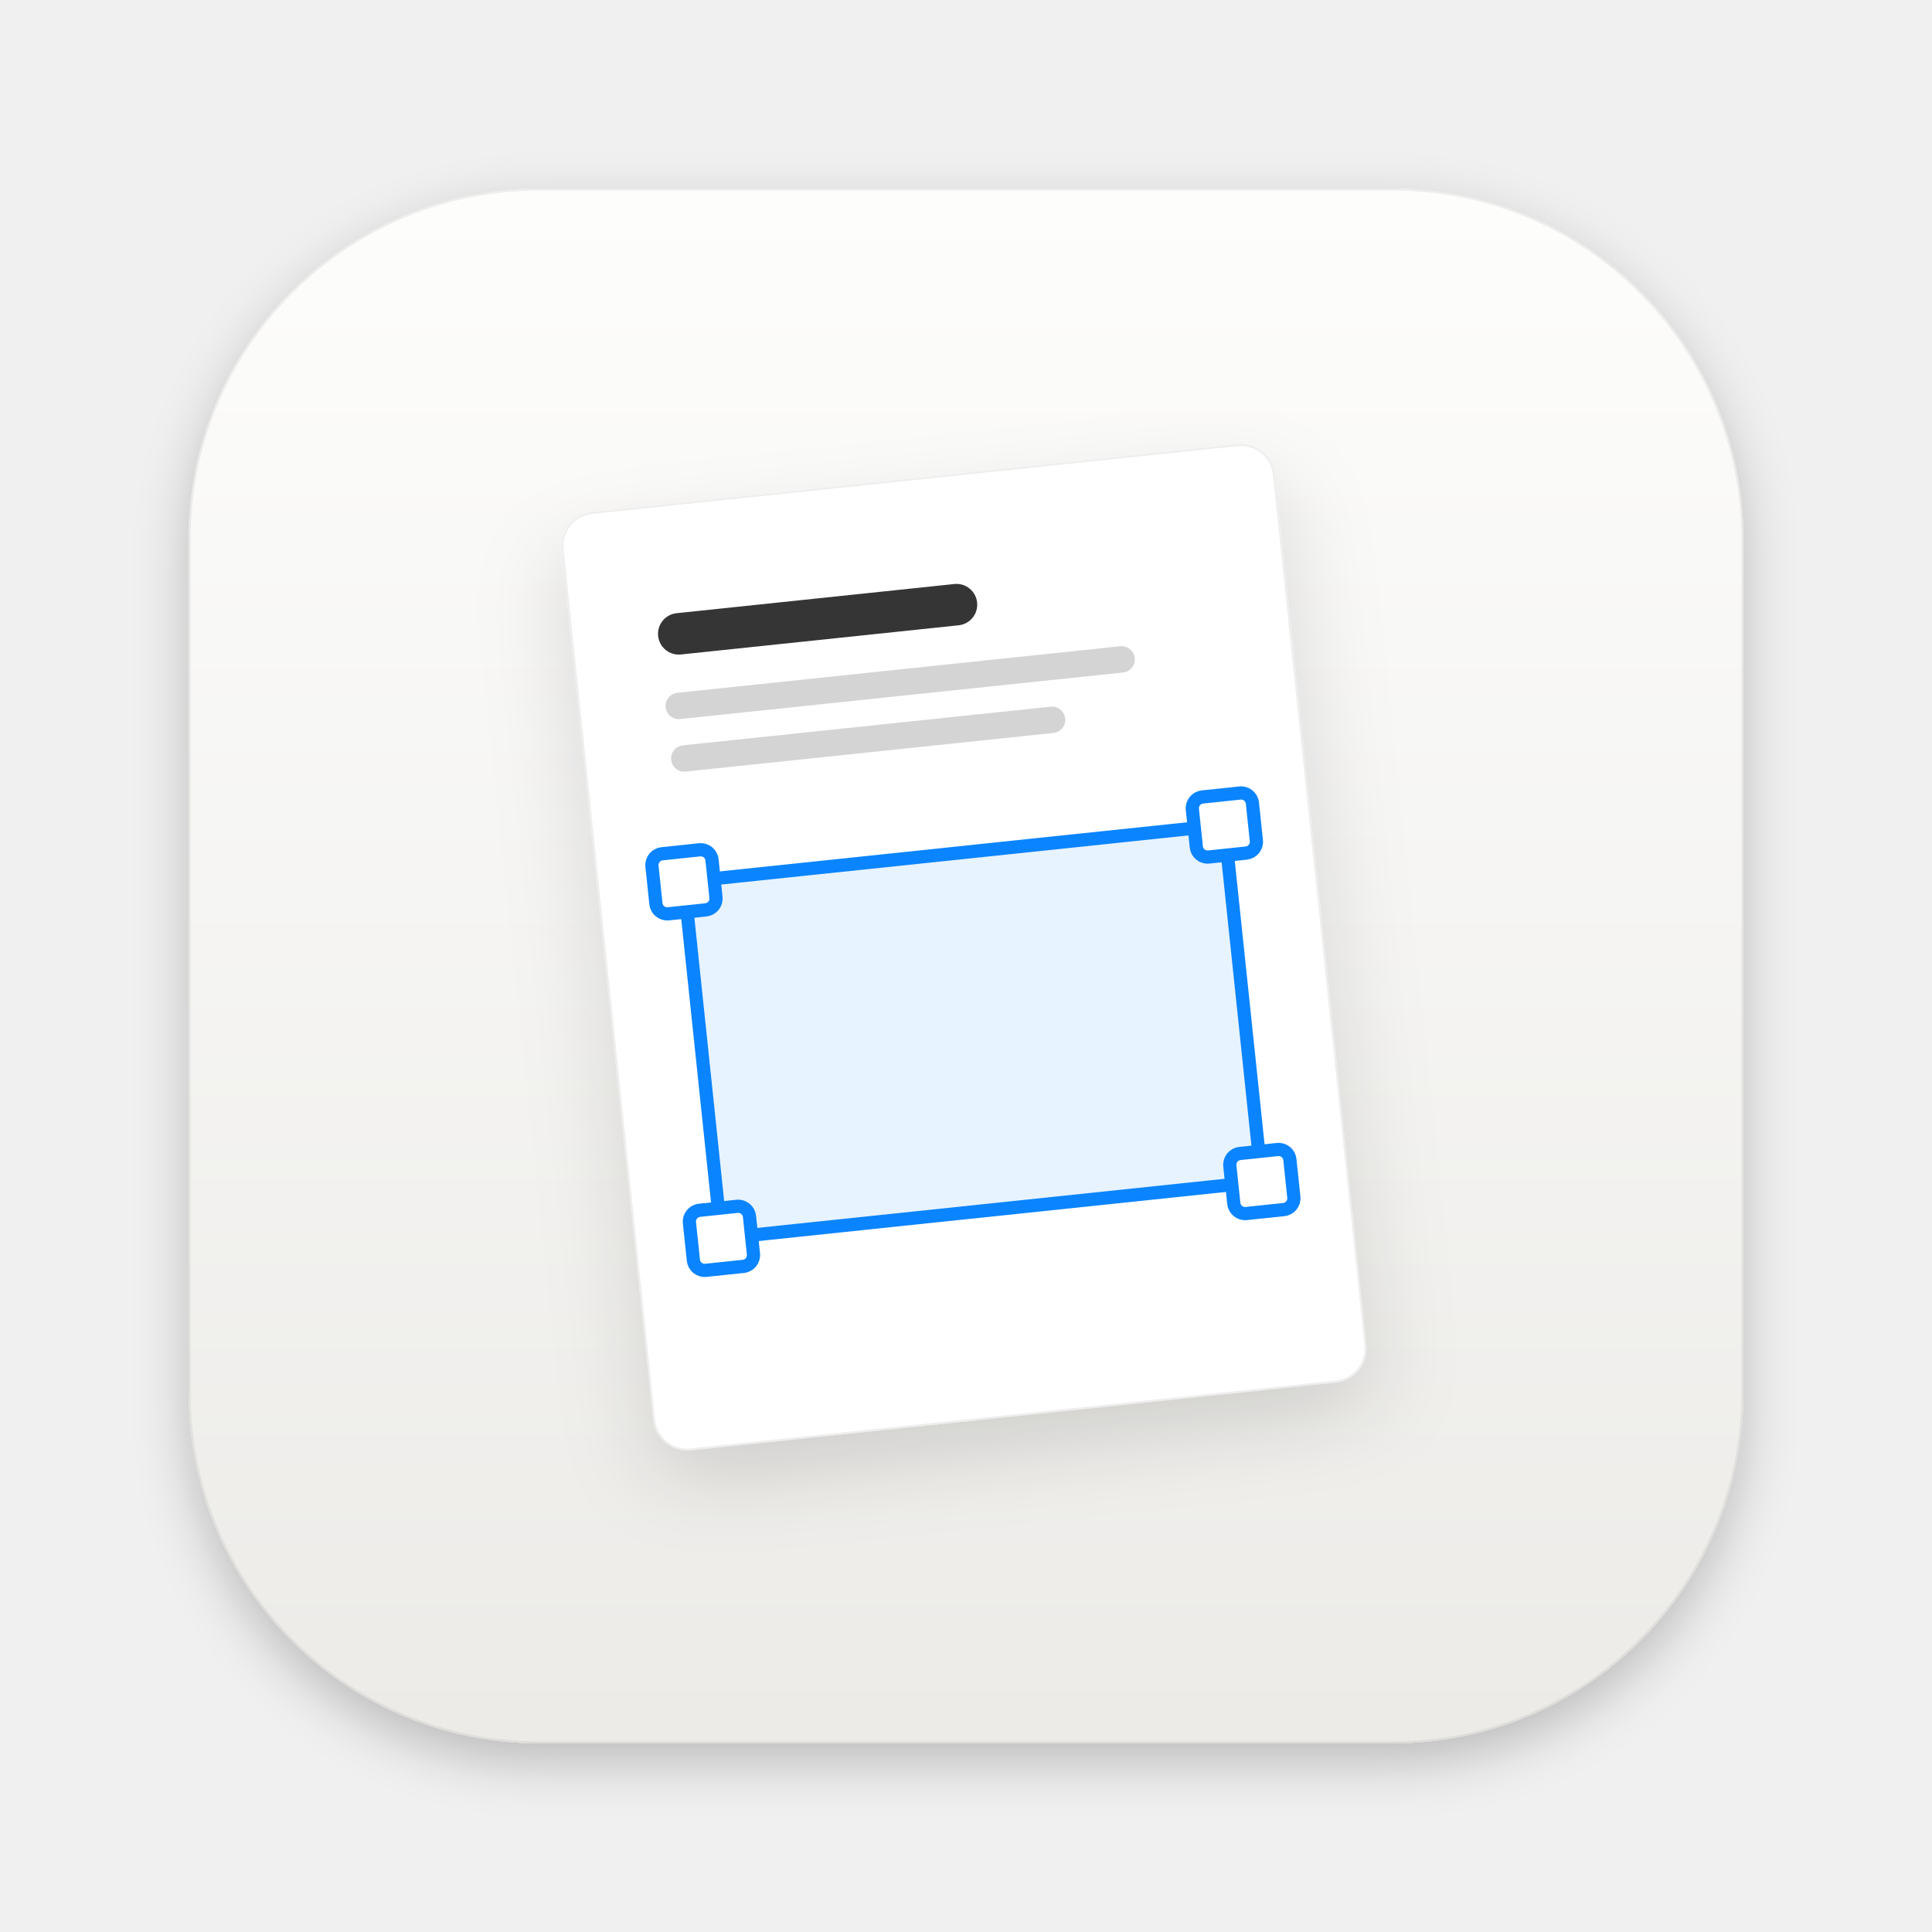
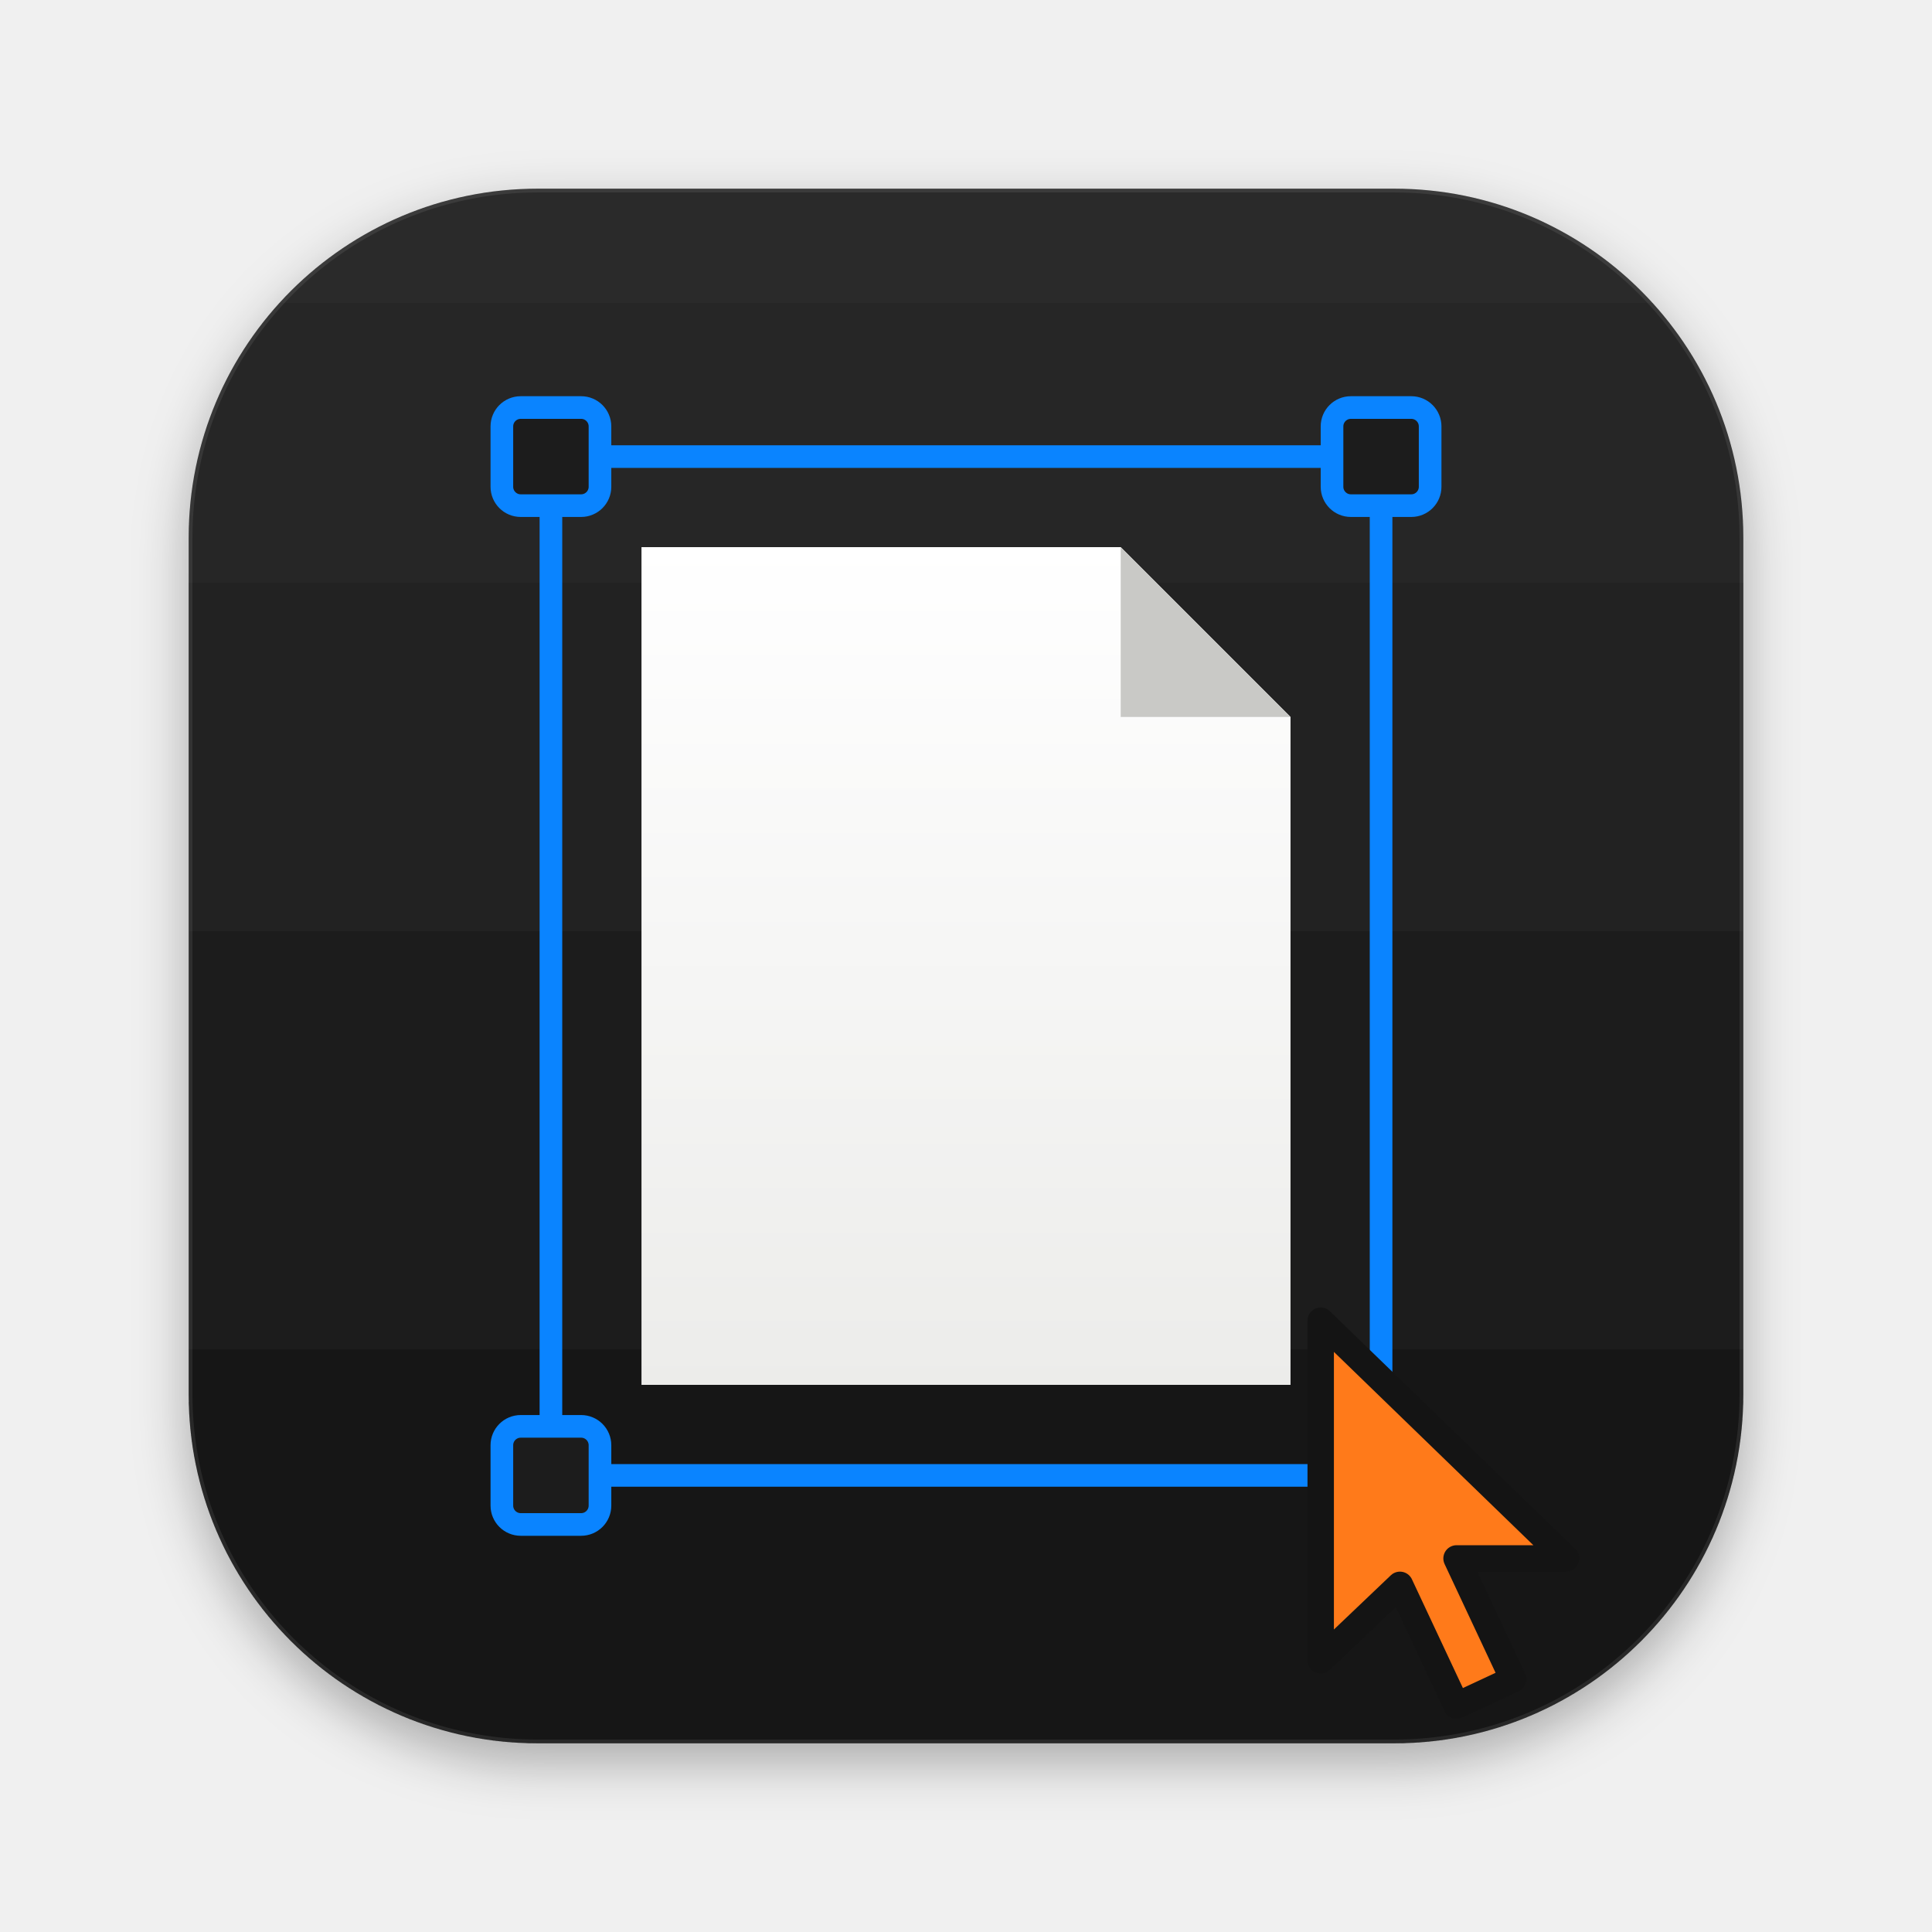
<svg xmlns="http://www.w3.org/2000/svg" width="1024" height="1024" viewBox="0 0 1024 1024">
  <defs>
    <linearGradient id="bg" x1="0" y1="0" x2="0" y2="1">
-       <stop offset="0" stop-color="#fdfdfc" />
-       <stop offset="1" stop-color="#ecebe8" />
+       <stop offset="0" stop-color="#2a2a2a" />
+       <stop offset="1" stop-color="#141414" />
    </linearGradient>
-     <filter id="lift" x="-30%" y="-30%" width="160%" height="160%">
-       <feDropShadow dx="0" dy="18" stdDeviation="22" flood-color="#000" flood-opacity="0.13" />
-     </filter>
+     <linearGradient id="sheet" x1="0" y1="0" x2="0" y2="1">
+       <stop offset="0" stop-color="#ffffff" />
+       <stop offset="1" stop-color="#ececea" />
+     </linearGradient>
    <filter id="base" x="-10%" y="-10%" width="120%" height="125%">
-       <feDropShadow dx="0" dy="10" stdDeviation="14" flood-color="#000" flood-opacity="0.22" />
+       <feDropShadow dx="0" dy="10" stdDeviation="14" flood-color="#000" flood-opacity="0.3" />
    </filter>
  </defs>
-   <rect x="100" y="100" width="824" height="824" rx="186" fill="url(#bg)" filter="url(#base)" />
-   <rect x="100.5" y="100.5" width="823" height="823" rx="185.5" fill="none" stroke="#000" stroke-opacity="0.06" />
-   <g transform="rotate(-6 512 512)" filter="url(#lift)">
-     <rect x="322" y="252" width="380" height="500" rx="18" fill="#fff" />
-     <rect x="322.5" y="252.5" width="379" height="499" rx="17.5" fill="none" stroke="#000" stroke-opacity="0.07" />
-     <rect x="368" y="310" width="170" height="22" rx="11" fill="#121212" opacity="0.85" />
-     <rect x="368" y="352" width="250" height="14" rx="7" fill="#121212" opacity="0.18" />
-     <rect x="368" y="380" width="210" height="14" rx="7" fill="#121212" opacity="0.18" />
+   <rect x="100" y="100" width="824" height="824" rx="185" fill="url(#bg)" filter="url(#base)" />
+   <rect x="101" y="101" width="822" height="822" rx="184" fill="none" stroke="#fff" stroke-opacity="0.08" stroke-width="2" />
+   <path d="M340 290 H594 L684 380 V734 H340 Z" fill="url(#sheet)" />
+   <path d="M594 290 V380 H684 Z" fill="#c9c9c6" />
+   <rect x="292" y="242" width="440" height="540" rx="6" fill="none" stroke="#0a84ff" stroke-width="12" />
+   <g fill="#1c1c1c" stroke="#0a84ff" stroke-width="12">
+     <rect x="266" y="216" width="52" height="52" rx="10" />
+     <rect x="706" y="216" width="52" height="52" rx="10" />
+     <rect x="266" y="756" width="52" height="52" rx="10" />
+     <rect x="706" y="756" width="52" height="52" rx="10" />
  </g>
-   <g transform="rotate(-6 512 512)">
-     <rect x="368" y="452" width="288" height="190" rx="10" fill="#0a84ff" fill-opacity="0.1" />
-     <rect x="368" y="452" width="288" height="190" rx="10" fill="none" stroke="#0a84ff" stroke-width="7" />
-     <g fill="#fff" stroke="#0a84ff" stroke-width="7">
-       <rect x="352" y="436" width="32" height="32" rx="6" />
-       <rect x="640" y="436" width="32" height="32" rx="6" />
-       <rect x="352" y="626" width="32" height="32" rx="6" />
-       <rect x="640" y="626" width="32" height="32" rx="6" />
-     </g>
-   </g>
+   <path d="M700 700 L700 880 L742 840 L772 904 L802 890 L772 826 L830 826 Z" fill="#ff7a1a" stroke="#141414" stroke-width="14" stroke-linejoin="round" />
</svg>
